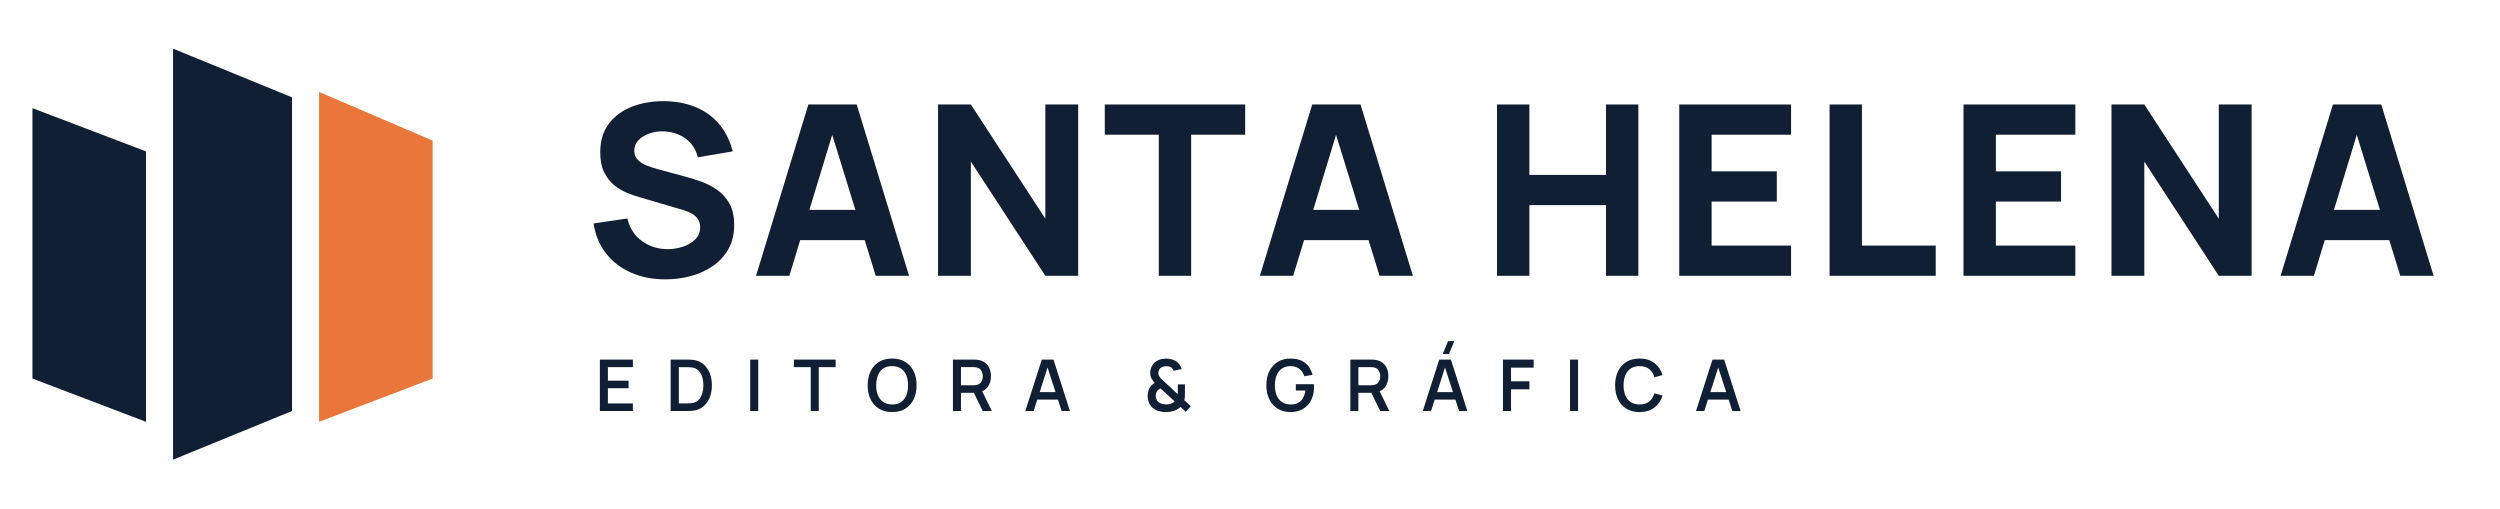
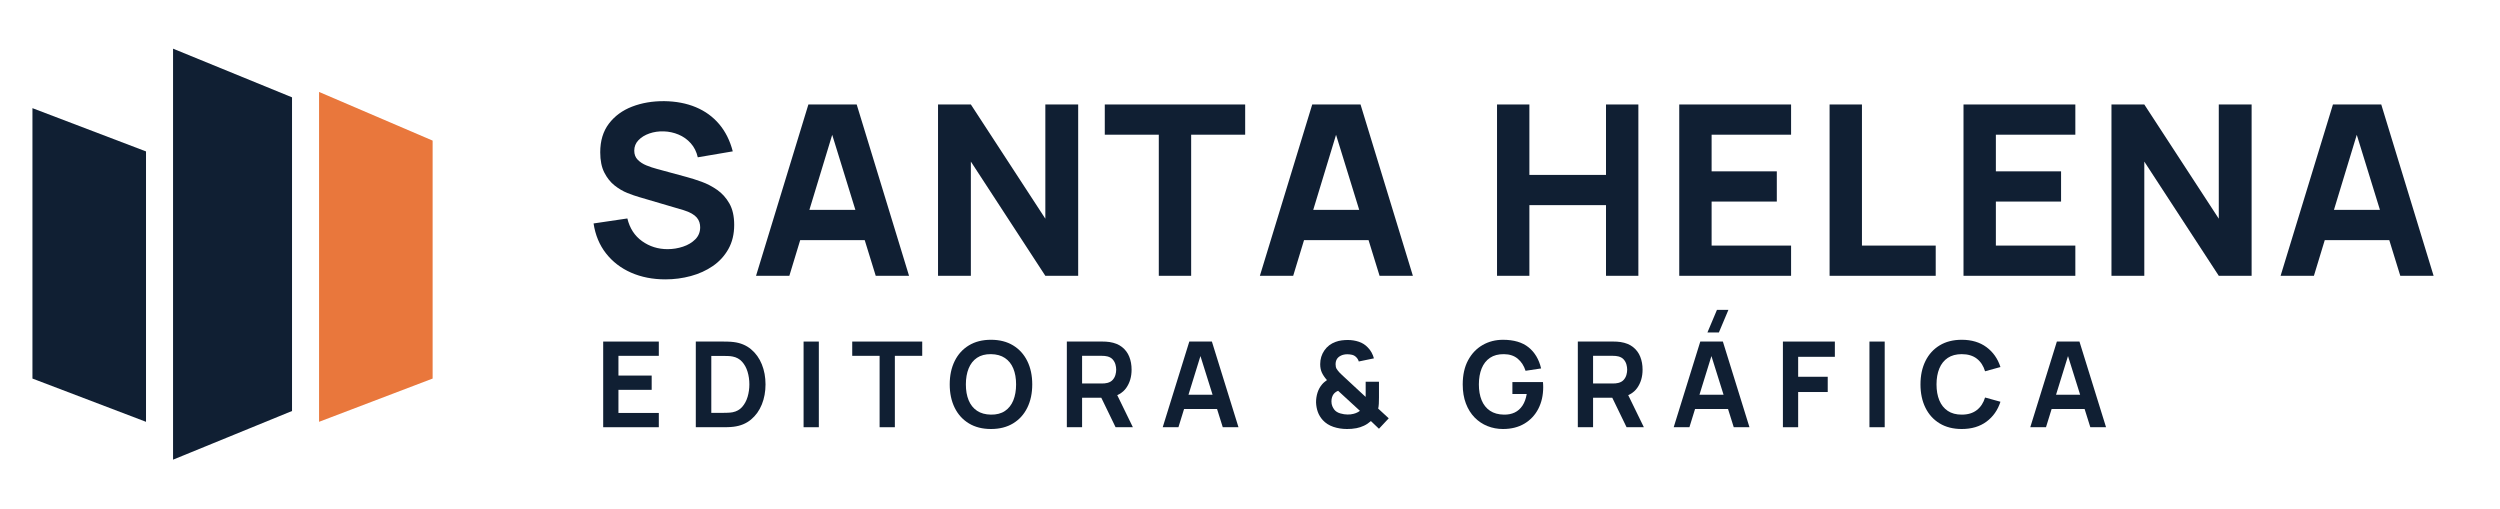
<svg xmlns="http://www.w3.org/2000/svg" viewBox="0 0 462.29 94" role="img" aria-labelledby="title">
  <polygon points="6,20 27,28 27,78 6,70" fill="#101F33" />
  <polygon points="32,9 54,18 54,76 32,85" fill="#101F33" />
  <polygon points="59,17 80,26 80,70 59,78" fill="#E9773C" />
  <g fill="#101F33">
    <path d="M123.048 51.66Q119.528 51.66 116.701 50.417Q113.874 49.174 112.059 46.853Q110.244 44.532 109.76 41.32L116.008 40.396Q116.668 43.124 118.736 44.598Q120.804 46.072 123.444 46.072Q124.918 46.072 126.304 45.61Q127.69 45.148 128.581 44.246Q129.472 43.344 129.472 42.024Q129.472 41.54 129.329 41.089Q129.186 40.638 128.856 40.242Q128.526 39.846 127.921 39.494Q127.316 39.142 126.392 38.856L118.164 36.436Q117.24 36.172 116.019 35.688Q114.798 35.204 113.654 34.302Q112.51 33.4 111.751 31.915Q110.992 30.43 110.992 28.164Q110.992 24.974 112.598 22.862Q114.204 20.75 116.888 19.716Q119.572 18.682 122.828 18.704Q126.106 18.748 128.68 19.826Q131.254 20.904 132.992 22.961Q134.73 25.018 135.5 27.988L129.032 29.088Q128.68 27.548 127.734 26.492Q126.788 25.436 125.479 24.886Q124.17 24.336 122.74 24.292Q121.332 24.248 120.089 24.677Q118.846 25.106 118.065 25.92Q117.284 26.734 117.284 27.856Q117.284 28.89 117.922 29.539Q118.56 30.188 119.528 30.584Q120.496 30.98 121.508 31.244L127.008 32.74Q128.24 33.07 129.736 33.609Q131.232 34.148 132.607 35.105Q133.982 36.062 134.873 37.624Q135.764 39.186 135.764 41.584Q135.764 44.136 134.697 46.039Q133.63 47.942 131.826 49.185Q130.022 50.428 127.745 51.044Q125.468 51.66 123.048 51.66Z" />
    <path d="M139.804 51.0 149.484 19.32H158.416L168.096 51.0H161.936L153.312 23.06H154.456L145.964 51.0ZM145.612 44.4V38.812H162.332V44.4Z" />
    <path d="M173.456 51.0V19.32H179.528L193.3 40.44V19.32H199.372V51.0H193.3L179.528 29.88V51.0Z" />
    <path d="M214.28 51.0V24.908H204.292V19.32H230.252V24.908H220.264V51.0Z" />
    <path d="M232.972 51.0 242.652 19.32H251.584L261.264 51.0H255.104L246.48 23.06H247.624L239.132 51.0ZM238.78 44.4V38.812H255.5V44.4Z" />
    <path d="M276.824 51.0V19.32H282.808V32.344H296.976V19.32H302.96V51.0H296.976V37.932H282.808V51.0Z" />
    <path d="M310.52 51.0V19.32H331.2V24.908H316.504V31.684H328.56V37.272H316.504V45.412H331.2V51.0Z" />
    <path d="M338.32 51.0V19.32H344.304V45.412H357.944V51.0Z" />
    <path d="M363.084 51.0V19.32H383.764V24.908H369.068V31.684H381.124V37.272H369.068V45.412H383.764V51.0Z" />
    <path d="M390.444 51.0V19.32H396.516L410.288 40.44V19.32H416.36V51.0H410.288L396.516 29.88V51.0Z" />
    <path d="M421.72 51.0 431.4 19.32H440.332L450.012 51.0H443.852L435.228 23.06H436.372L427.88 51.0ZM427.528 44.4V38.812H444.248V44.4Z" />
-     <path d="M110.924 76.0V66.496H117.029V67.892H112.409V70.397H116.237V71.793H112.409V74.604H117.029V76.0Z" />
-     <path d="M124.013 76.0V66.496H127.016Q127.143 66.496 127.499 66.503Q127.856 66.509 128.184 66.552Q129.308 66.694 130.079 67.352Q130.851 68.011 131.247 69.025Q131.643 70.039 131.643 71.248Q131.643 72.459 131.247 73.473Q130.851 74.487 130.079 75.144Q129.308 75.802 128.184 75.944Q127.858 75.985 127.499 75.993Q127.14 76.0 127.016 76.0ZM125.528 74.594H127.016Q127.229 74.594 127.537 74.582Q127.844 74.569 128.082 74.525Q128.781 74.391 129.219 73.909Q129.656 73.426 129.862 72.727Q130.069 72.028 130.069 71.248Q130.069 70.443 129.857 69.744Q129.646 69.045 129.206 68.573Q128.767 68.1 128.082 67.971Q127.844 67.922 127.534 67.912Q127.224 67.902 127.016 67.902H125.528Z" />
-     <path d="M138.726 76.0V66.496H140.211V76.0Z" />
-     <path d="M149.917 76.0V67.892H146.799V66.496H154.521V67.892H151.402V76.0Z" />
-     <path d="M164.97 76.198Q163.546 76.198 162.534 75.574Q161.523 74.951 160.986 73.835Q160.449 72.72 160.449 71.248Q160.449 69.776 160.986 68.661Q161.523 67.545 162.534 66.922Q163.546 66.298 164.97 66.298Q166.394 66.298 167.405 66.922Q168.416 67.545 168.954 68.661Q169.491 69.776 169.491 71.248Q169.491 72.72 168.954 73.835Q168.416 74.951 167.405 75.574Q166.394 76.198 164.97 76.198ZM164.97 74.792Q165.953 74.802 166.607 74.359Q167.261 73.916 167.589 73.114Q167.917 72.312 167.917 71.248Q167.917 70.184 167.589 69.391Q167.261 68.598 166.607 68.156Q165.953 67.714 164.97 67.704Q163.986 67.694 163.334 68.136Q162.681 68.578 162.354 69.381Q162.026 70.184 162.023 71.248Q162.019 72.312 162.347 73.104Q162.674 73.896 163.33 74.339Q163.986 74.782 164.97 74.792Z" />
-     <path d="M176.211 76.0V66.496H180.095Q180.233 66.496 180.445 66.506Q180.657 66.516 180.841 66.549Q181.651 66.674 182.185 67.094Q182.72 67.514 182.981 68.151Q183.243 68.788 183.243 69.565Q183.243 70.715 182.659 71.543Q182.075 72.37 180.887 72.571L180.266 72.634H177.696V76.0ZM181.718 76.0 179.844 72.132 181.349 71.776 183.408 76.0ZM177.696 71.238H180.035Q180.167 71.238 180.33 71.225Q180.492 71.212 180.636 71.175Q181.045 71.075 181.287 70.817Q181.529 70.558 181.633 70.225Q181.738 69.892 181.738 69.565Q181.738 69.238 181.633 68.905Q181.529 68.572 181.287 68.313Q181.045 68.055 180.636 67.955Q180.492 67.917 180.33 67.904Q180.167 67.892 180.035 67.892H177.696Z" />
-     <path d="M189.603 76.0 192.646 66.496H194.804L197.847 76.0H196.312L193.53 67.4H193.887L191.138 76.0ZM191.24 73.898V72.509H196.216V73.898Z" />
-     <path d="M215.61 76.198Q214.816 76.198 214.117 75.964Q213.418 75.729 212.95 75.225Q212.579 74.814 212.404 74.327Q212.23 73.84 212.211 73.284Q212.209 72.741 212.368 72.232Q212.527 71.723 212.864 71.327Q213.006 71.156 213.175 71.028Q213.344 70.9 213.517 70.796Q213.11 70.347 212.901 69.933Q212.692 69.519 212.692 68.954Q212.692 68.138 213.127 67.485Q213.562 66.833 214.316 66.546Q214.653 66.413 215 66.366Q215.347 66.318 215.679 66.318Q216.288 66.318 216.852 66.498Q217.416 66.679 217.814 67.083Q218.066 67.321 218.241 67.62Q218.415 67.92 218.504 68.232L217.039 68.558Q216.936 68.252 216.692 68.037Q216.482 67.844 216.204 67.779Q215.925 67.714 215.653 67.714Q215.207 67.714 214.857 67.879Q214.524 68.039 214.361 68.31Q214.197 68.582 214.197 68.968Q214.197 69.309 214.321 69.518Q214.445 69.727 214.639 69.948Q214.763 70.081 214.936 70.241Q215.108 70.4 215.293 70.572L217.781 72.882Q217.791 72.743 217.794 72.582Q217.798 72.421 217.798 72.278L217.794 71.08H219.111V72.756Q219.111 73.142 219.089 73.475Q219.066 73.807 219.009 74.023L220.193 75.116L219.236 76.139L218.299 75.248Q217.981 75.556 217.59 75.76Q217.2 75.964 216.804 76.056Q216.496 76.14 216.203 76.169Q215.91 76.198 215.61 76.198ZM215.662 74.782Q215.898 74.782 216.1 74.757Q216.301 74.731 216.491 74.66Q216.753 74.566 216.927 74.458Q217.101 74.35 217.227 74.241L214.616 71.845Q214.427 71.915 214.268 72.024Q214.11 72.132 213.996 72.271Q213.857 72.451 213.786 72.688Q213.714 72.924 213.715 73.202Q213.719 73.513 213.816 73.759Q213.913 74.005 214.072 74.201Q214.324 74.51 214.78 74.646Q215.237 74.782 215.662 74.782Z" />
-     <path d="M238.603 76.198Q237.664 76.198 236.856 75.867Q236.047 75.536 235.446 74.901Q234.844 74.266 234.508 73.346Q234.171 72.426 234.171 71.248Q234.171 69.702 234.743 68.595Q235.315 67.488 236.316 66.894Q237.318 66.301 238.603 66.301Q240.319 66.301 241.332 67.099Q242.345 67.897 242.708 69.317L241.197 69.572Q240.918 68.725 240.287 68.219Q239.656 67.712 238.692 67.707Q237.709 67.697 237.056 68.139Q236.404 68.58 236.076 69.382Q235.749 70.184 235.745 71.248Q235.742 72.312 236.07 73.104Q236.397 73.896 237.053 74.339Q237.709 74.782 238.692 74.792Q239.458 74.802 240.02 74.513Q240.581 74.223 240.925 73.645Q241.27 73.068 241.378 72.218H239.616V71.04H242.956Q242.971 71.151 242.976 71.35Q242.982 71.55 242.982 71.598Q242.982 72.933 242.462 73.973Q241.943 75.013 240.963 75.606Q239.984 76.198 238.603 76.198Z" />
-     <path d="M249.702 76.0V66.496H253.586Q253.725 66.496 253.937 66.506Q254.149 66.516 254.332 66.549Q255.142 66.674 255.677 67.094Q256.211 67.514 256.473 68.151Q256.735 68.788 256.735 69.565Q256.735 70.715 256.15 71.543Q255.566 72.37 254.378 72.571L253.758 72.634H251.187V76.0ZM255.21 76.0 253.336 72.132 254.84 71.776 256.9 76.0ZM251.187 71.238H253.527Q253.659 71.238 253.821 71.225Q253.984 71.212 254.128 71.175Q254.537 71.075 254.778 70.817Q255.02 70.558 255.125 70.225Q255.23 69.892 255.23 69.565Q255.23 69.238 255.125 68.905Q255.02 68.572 254.778 68.313Q254.537 68.055 254.128 67.955Q253.984 67.917 253.821 67.904Q253.659 67.892 253.527 67.892H251.187Z" />
-     <path d="M267.939 65.457H266.794L267.774 63.081H268.919ZM263.095 76.0 266.137 66.496H268.296L271.338 76.0H269.804L267.022 67.4H267.378L264.629 76.0ZM264.732 73.898V72.509H269.708V73.898Z" />
-     <path d="M277.926 76.0V66.496H283.602V67.981H279.411V70.505H282.81V71.99H279.411V76.0Z" />
-     <path d="M290.322 76.0V66.496H291.807V76.0Z" />
-     <path d="M303.18 76.198Q301.756 76.198 300.745 75.574Q299.733 74.951 299.196 73.835Q298.659 72.72 298.659 71.248Q298.659 69.776 299.196 68.661Q299.733 67.545 300.745 66.922Q301.756 66.298 303.18 66.298Q304.824 66.298 305.912 67.124Q307 67.95 307.431 69.35L305.929 69.76Q305.652 68.796 304.965 68.25Q304.277 67.704 303.18 67.704Q302.197 67.704 301.542 68.146Q300.887 68.588 300.557 69.386Q300.227 70.184 300.223 71.248Q300.22 72.312 300.55 73.109Q300.88 73.906 301.538 74.349Q302.197 74.792 303.18 74.792Q304.277 74.792 304.965 74.243Q305.652 73.693 305.929 72.736L307.431 73.145Q307 74.546 305.912 75.372Q304.824 76.198 303.18 76.198Z" />
-     <path d="M313.623 76.0 316.665 66.496H318.823L321.866 76.0H320.332L317.55 67.4H317.906L315.157 76.0ZM315.259 73.898V72.509H320.236V73.898Z" />
+     <path d="M111.54 79.0V63.16H121.825V65.798H114.36V69.448H120.505V72.087H114.36V76.362H121.825V79.0Z" />
+     <path d="M128.665 79.0V63.16H133.751Q133.946 63.16 134.533 63.171Q135.119 63.182 135.661 63.25Q137.561 63.483 138.877 64.582Q140.193 65.681 140.875 67.373Q141.557 69.066 141.557 71.08Q141.557 73.095 140.875 74.787Q140.193 76.48 138.877 77.579Q137.561 78.677 135.661 78.91Q135.12 78.977 134.532 78.989Q133.944 79.0 133.751 79.0ZM131.531 76.342H133.751Q134.067 76.342 134.575 76.324Q135.084 76.306 135.487 76.23Q136.565 76.016 137.244 75.242Q137.923 74.468 138.247 73.368Q138.57 72.269 138.57 71.08Q138.57 69.841 138.237 68.741Q137.903 67.642 137.219 66.888Q136.535 66.134 135.487 65.93Q135.084 65.844 134.574 65.831Q134.064 65.818 133.751 65.818H131.531Z" />
+     <path d="M148.595 79.0V63.16H151.415V79.0Z" />
+     <path d="M162.653 79.0V65.798H157.591V63.16H170.534V65.798H165.473V79.0Z" />
+     <path d="M183.248 79.33Q180.873 79.33 179.164 78.294Q177.454 77.258 176.536 75.399Q175.618 73.54 175.618 71.08Q175.618 68.62 176.536 66.761Q177.454 64.902 179.164 63.866Q180.873 62.83 183.248 62.83Q185.623 62.83 187.333 63.866Q189.043 64.902 189.961 66.761Q190.879 68.62 190.879 71.08Q190.879 73.54 189.961 75.399Q189.043 77.258 187.333 78.294Q185.623 79.33 183.248 79.33ZM183.248 76.672Q184.799 76.692 185.83 75.998Q186.861 75.305 187.377 74.038Q187.892 72.771 187.892 71.08Q187.892 69.389 187.377 68.142Q186.861 66.895 185.83 66.202Q184.799 65.509 183.248 65.488Q181.697 65.468 180.667 66.161Q179.638 66.854 179.122 68.121Q178.606 69.389 178.605 71.08Q178.603 72.771 179.118 74.018Q179.634 75.265 180.666 75.958Q181.697 76.651 183.248 76.672Z" />
+     <path d="M197.275 79.0V63.16H203.892Q204.123 63.16 204.501 63.176Q204.879 63.193 205.186 63.248Q206.582 63.464 207.484 64.174Q208.386 64.884 208.817 65.96Q209.249 67.037 209.249 68.356Q209.249 70.322 208.264 71.724Q207.28 73.126 205.212 73.458L203.987 73.551H200.095V79.0ZM206.289 79.0 203.165 72.554 206.055 71.96 209.487 79.0ZM200.095 70.913H203.771Q203.998 70.913 204.271 70.891Q204.545 70.869 204.779 70.805Q205.41 70.639 205.764 70.235Q206.118 69.831 206.261 69.327Q206.403 68.823 206.403 68.356Q206.403 67.888 206.261 67.384Q206.118 66.88 205.764 66.476Q205.41 66.072 204.779 65.906Q204.545 65.841 204.271 65.82Q203.998 65.798 203.771 65.798H200.095Z" />
+     <path d="M215.005 79.0 219.922 63.16H224.098L229.015 79.0H226.109L221.689 64.909H222.269L217.911 79.0ZM217.85 75.632V72.998H226.188V75.632Z" />
+     <path d="M249.075 79.33Q247.754 79.33 246.574 78.936Q245.394 78.542 244.606 77.689Q243.974 76.984 243.683 76.164Q243.392 75.343 243.359 74.396Q243.358 73.464 243.63 72.606Q243.902 71.747 244.47 71.08Q244.673 70.838 244.907 70.646Q245.14 70.454 245.376 70.286Q244.753 69.582 244.439 68.908Q244.125 68.235 244.125 67.342Q244.125 65.927 244.891 64.81Q245.657 63.692 246.978 63.217Q247.539 63.011 248.113 62.941Q248.688 62.87 249.231 62.87Q250.295 62.87 251.269 63.194Q252.242 63.518 252.925 64.249Q253.352 64.674 253.635 65.2Q253.919 65.726 254.057 66.266L251.262 66.843Q251.118 66.365 250.762 66.026Q250.44 65.706 250.007 65.607Q249.573 65.509 249.158 65.509Q248.492 65.509 247.983 65.747Q247.468 65.99 247.219 66.39Q246.971 66.79 246.971 67.379Q246.971 67.906 247.171 68.22Q247.372 68.533 247.656 68.847Q247.85 69.053 248.133 69.318Q248.415 69.582 248.723 69.868L252.526 73.395Q252.531 73.194 252.533 72.936Q252.535 72.678 252.535 72.459L252.533 70.59H254.995V73.531Q254.995 74.083 254.968 74.638Q254.941 75.193 254.85 75.555L256.799 77.35L254.991 79.282L253.503 77.863Q252.908 78.394 252.218 78.72Q251.528 79.046 250.824 79.178Q250.345 79.269 249.926 79.299Q249.506 79.33 249.075 79.33ZM249.193 76.651Q249.492 76.651 249.758 76.623Q250.024 76.594 250.283 76.525Q250.664 76.429 250.955 76.284Q251.246 76.14 251.47 75.969L247.438 72.263Q247.179 72.367 246.97 72.523Q246.761 72.679 246.61 72.866Q246.415 73.127 246.309 73.471Q246.203 73.815 246.204 74.233Q246.206 74.722 246.359 75.089Q246.512 75.457 246.74 75.757Q247.122 76.236 247.837 76.444Q248.553 76.651 249.193 76.651Z" />
+     <path d="M277.93 79.33Q276.411 79.33 275.06 78.791Q273.709 78.251 272.681 77.202Q271.654 76.152 271.068 74.614Q270.481 73.077 270.481 71.08Q270.481 68.468 271.47 66.625Q272.458 64.782 274.148 63.807Q275.837 62.832 277.93 62.832Q280.922 62.832 282.651 64.221Q284.38 65.61 284.977 68.13L282.099 68.565Q281.658 67.17 280.658 66.335Q279.659 65.5 278.111 65.49Q276.56 65.47 275.53 66.163Q274.501 66.855 273.985 68.122Q273.469 69.389 273.468 71.08Q273.466 72.771 273.981 74.018Q274.497 75.265 275.529 75.958Q276.56 76.651 278.111 76.672Q279.219 76.692 280.084 76.282Q280.95 75.871 281.523 75.015Q282.095 74.159 282.317 72.851H279.666V70.656H285.32Q285.343 70.813 285.353 71.166Q285.364 71.519 285.364 71.582Q285.364 73.842 284.459 75.593Q283.555 77.344 281.888 78.337Q280.222 79.33 277.93 79.33Z" />
+     <path d="M291.764 79.0V63.16H298.381Q298.612 63.16 298.99 63.176Q299.368 63.193 299.675 63.248Q301.071 63.464 301.973 64.174Q302.875 64.884 303.306 65.96Q303.738 67.037 303.738 68.356Q303.738 70.322 302.753 71.724Q301.769 73.126 299.701 73.458L298.476 73.551H294.584V79.0ZM300.778 79.0 297.654 72.554 300.544 71.96 303.976 79.0ZM294.584 70.913H298.26Q298.487 70.913 298.76 70.891Q299.034 70.869 299.268 70.805Q299.899 70.639 300.253 70.235Q300.607 69.831 300.75 69.327Q300.892 68.823 300.892 68.356Q300.892 67.888 300.75 67.384Q300.607 66.88 300.253 66.476Q299.899 66.072 299.268 65.906Q299.034 65.841 298.76 65.82Q298.487 65.798 298.26 65.798H294.584Z" />
+     <path d="M317.847 61.483H315.729L317.491 57.302H319.609ZM309.494 79.0 314.411 63.16H318.587L323.504 79.0H320.598L316.178 64.909H316.758L312.4 79.0ZM312.339 75.632V72.998H320.677V75.632Z" />
+     <path d="M329.688 79.0V63.16H339.295V65.98H332.508V69.67H337.975V72.49H332.508V79.0Z" />
+     <path d="M345.691 79.0V63.16H348.511V79.0Z" />
+     <path d="M362.757 79.33Q360.382 79.33 358.673 78.294Q356.963 77.258 356.045 75.399Q355.127 73.54 355.127 71.08Q355.127 68.62 356.045 66.761Q356.963 64.902 358.673 63.866Q360.382 62.83 362.757 62.83Q365.489 62.83 367.329 64.191Q369.169 65.552 369.915 67.87L367.071 68.655Q366.624 67.159 365.545 66.323Q364.467 65.488 362.757 65.488Q361.206 65.488 360.171 66.181Q359.137 66.874 358.616 68.132Q358.095 69.389 358.093 71.08Q358.092 72.771 358.612 74.028Q359.133 75.285 360.17 75.978Q361.206 76.672 362.757 76.672Q364.467 76.672 365.545 75.831Q366.624 74.99 367.071 73.505L369.915 74.29Q369.169 76.608 367.329 77.969Q365.489 79.33 362.757 79.33Z" />
+     <path d="M375.431 79.0 380.348 63.16H384.524L389.441 79.0H386.535L382.115 64.909H382.695L378.337 79.0ZM378.276 75.632V72.998H386.614V75.632Z" />
  </g>
</svg>
